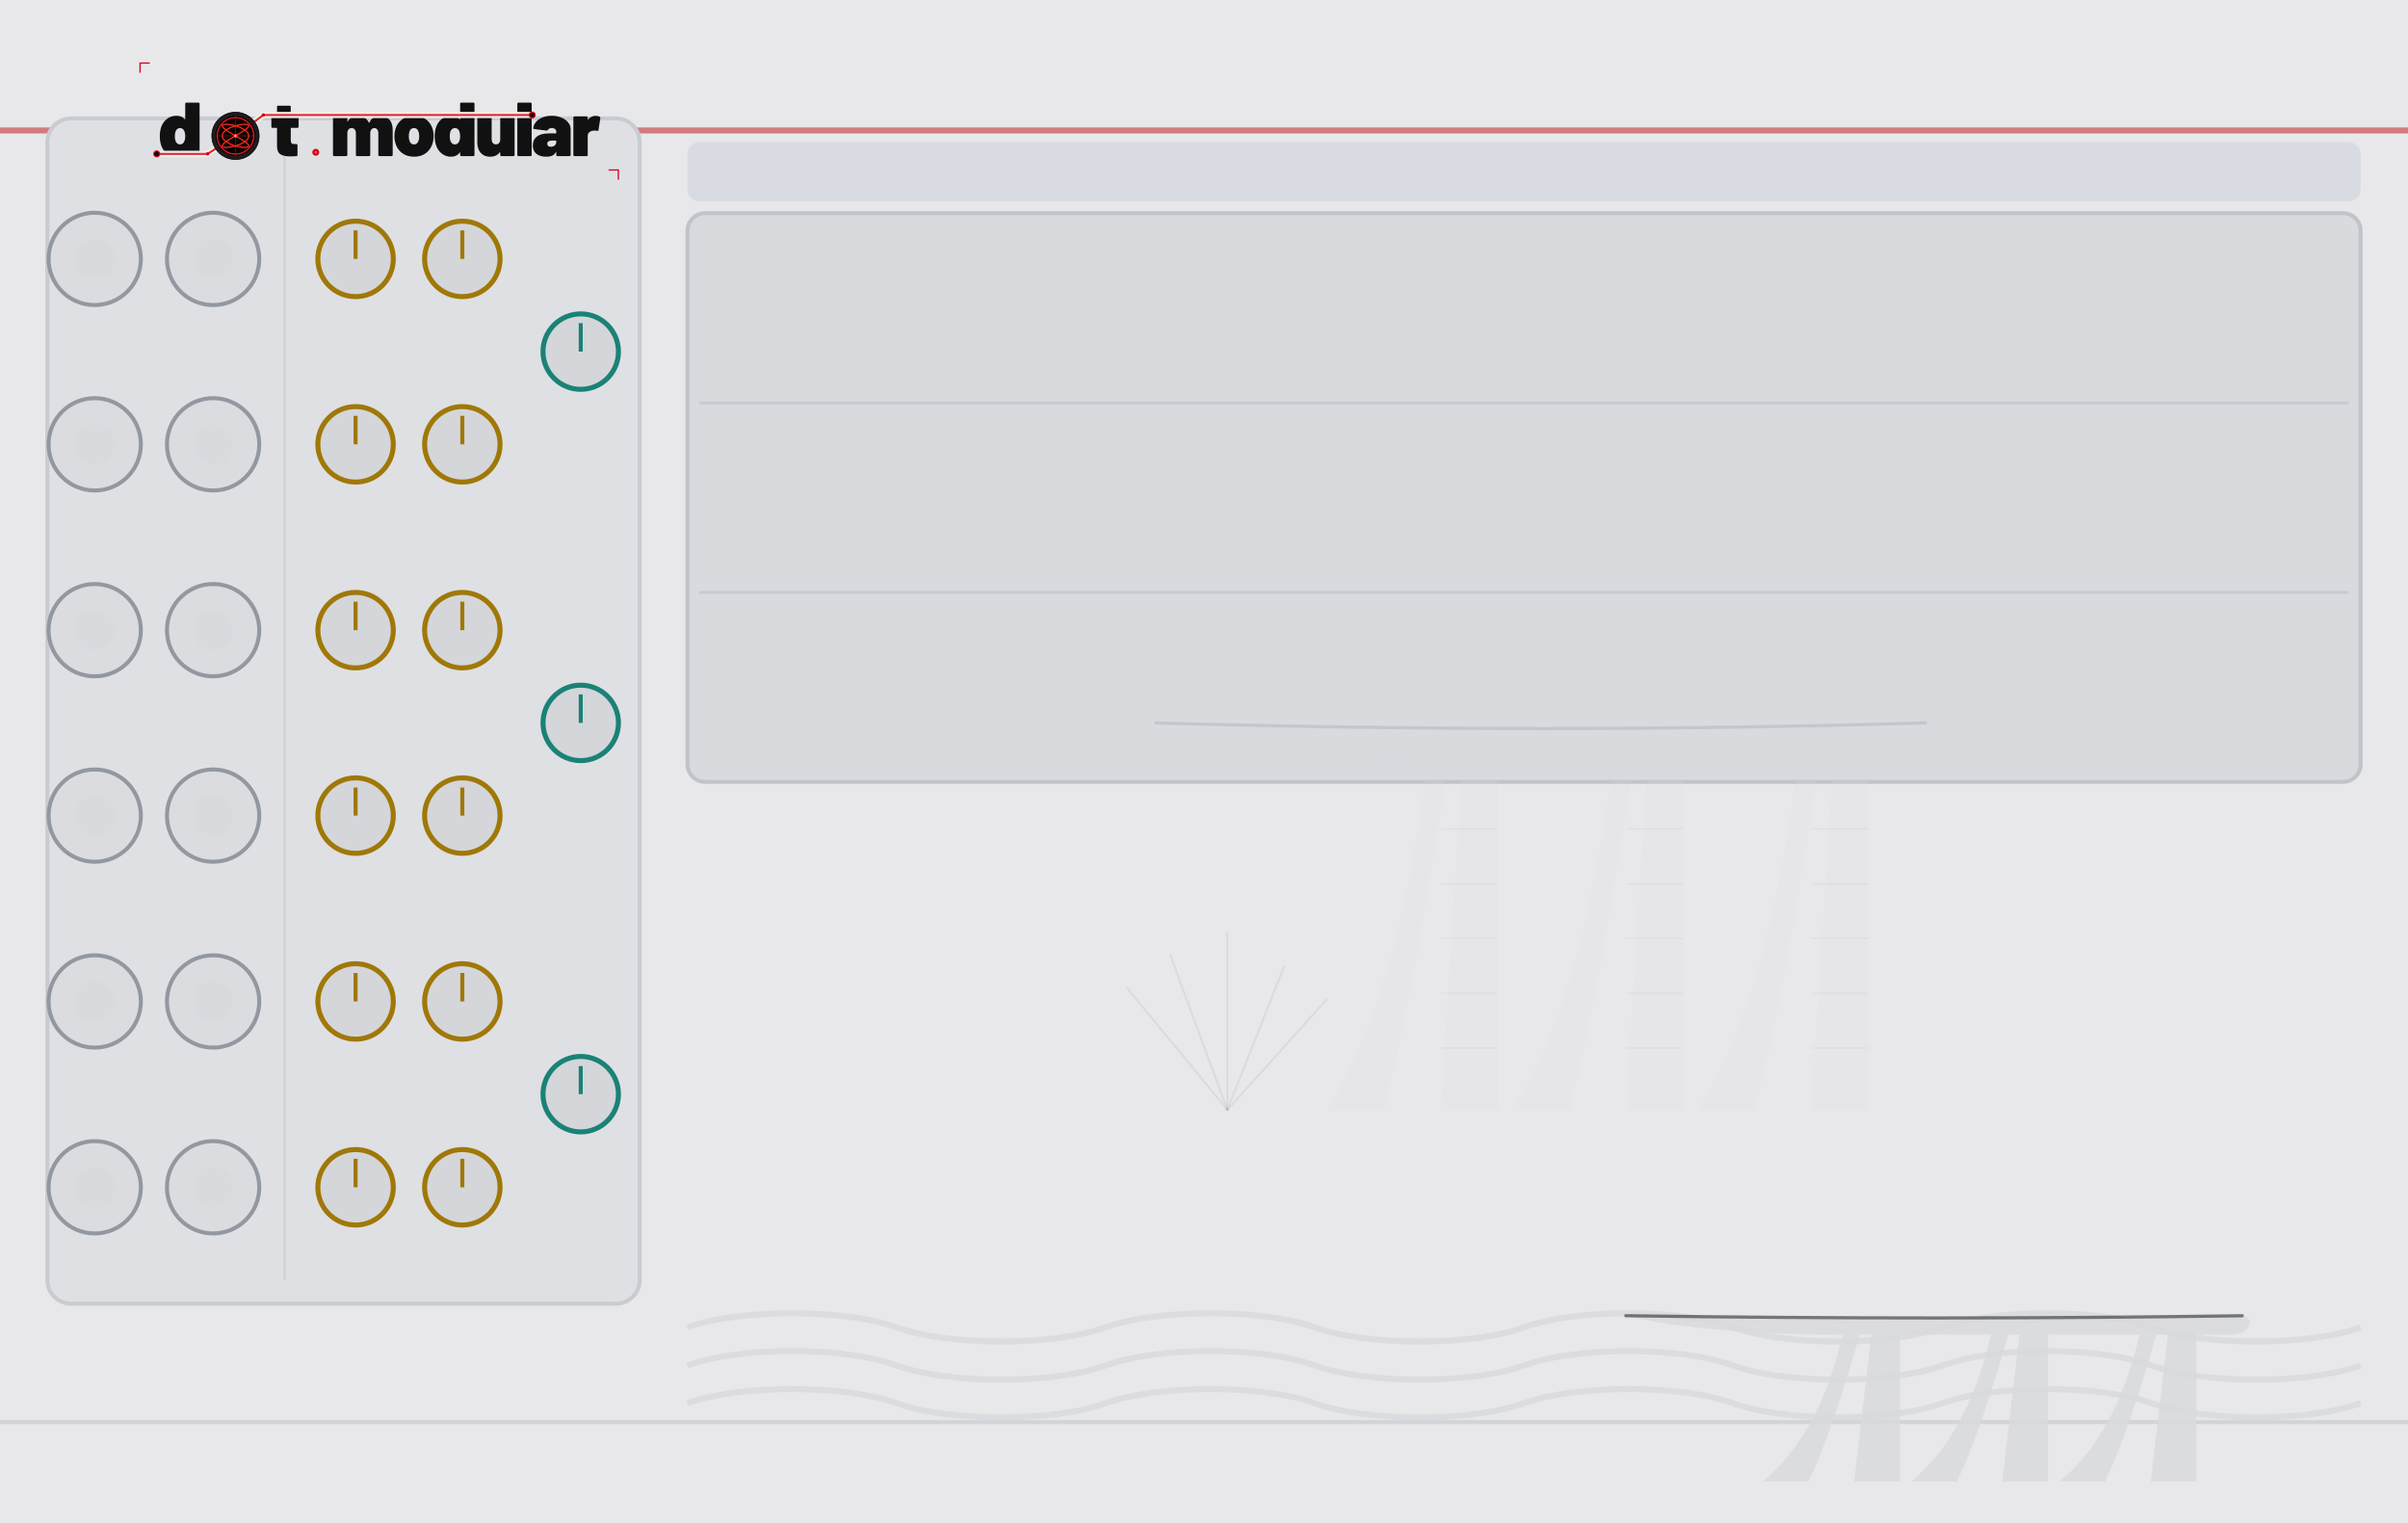
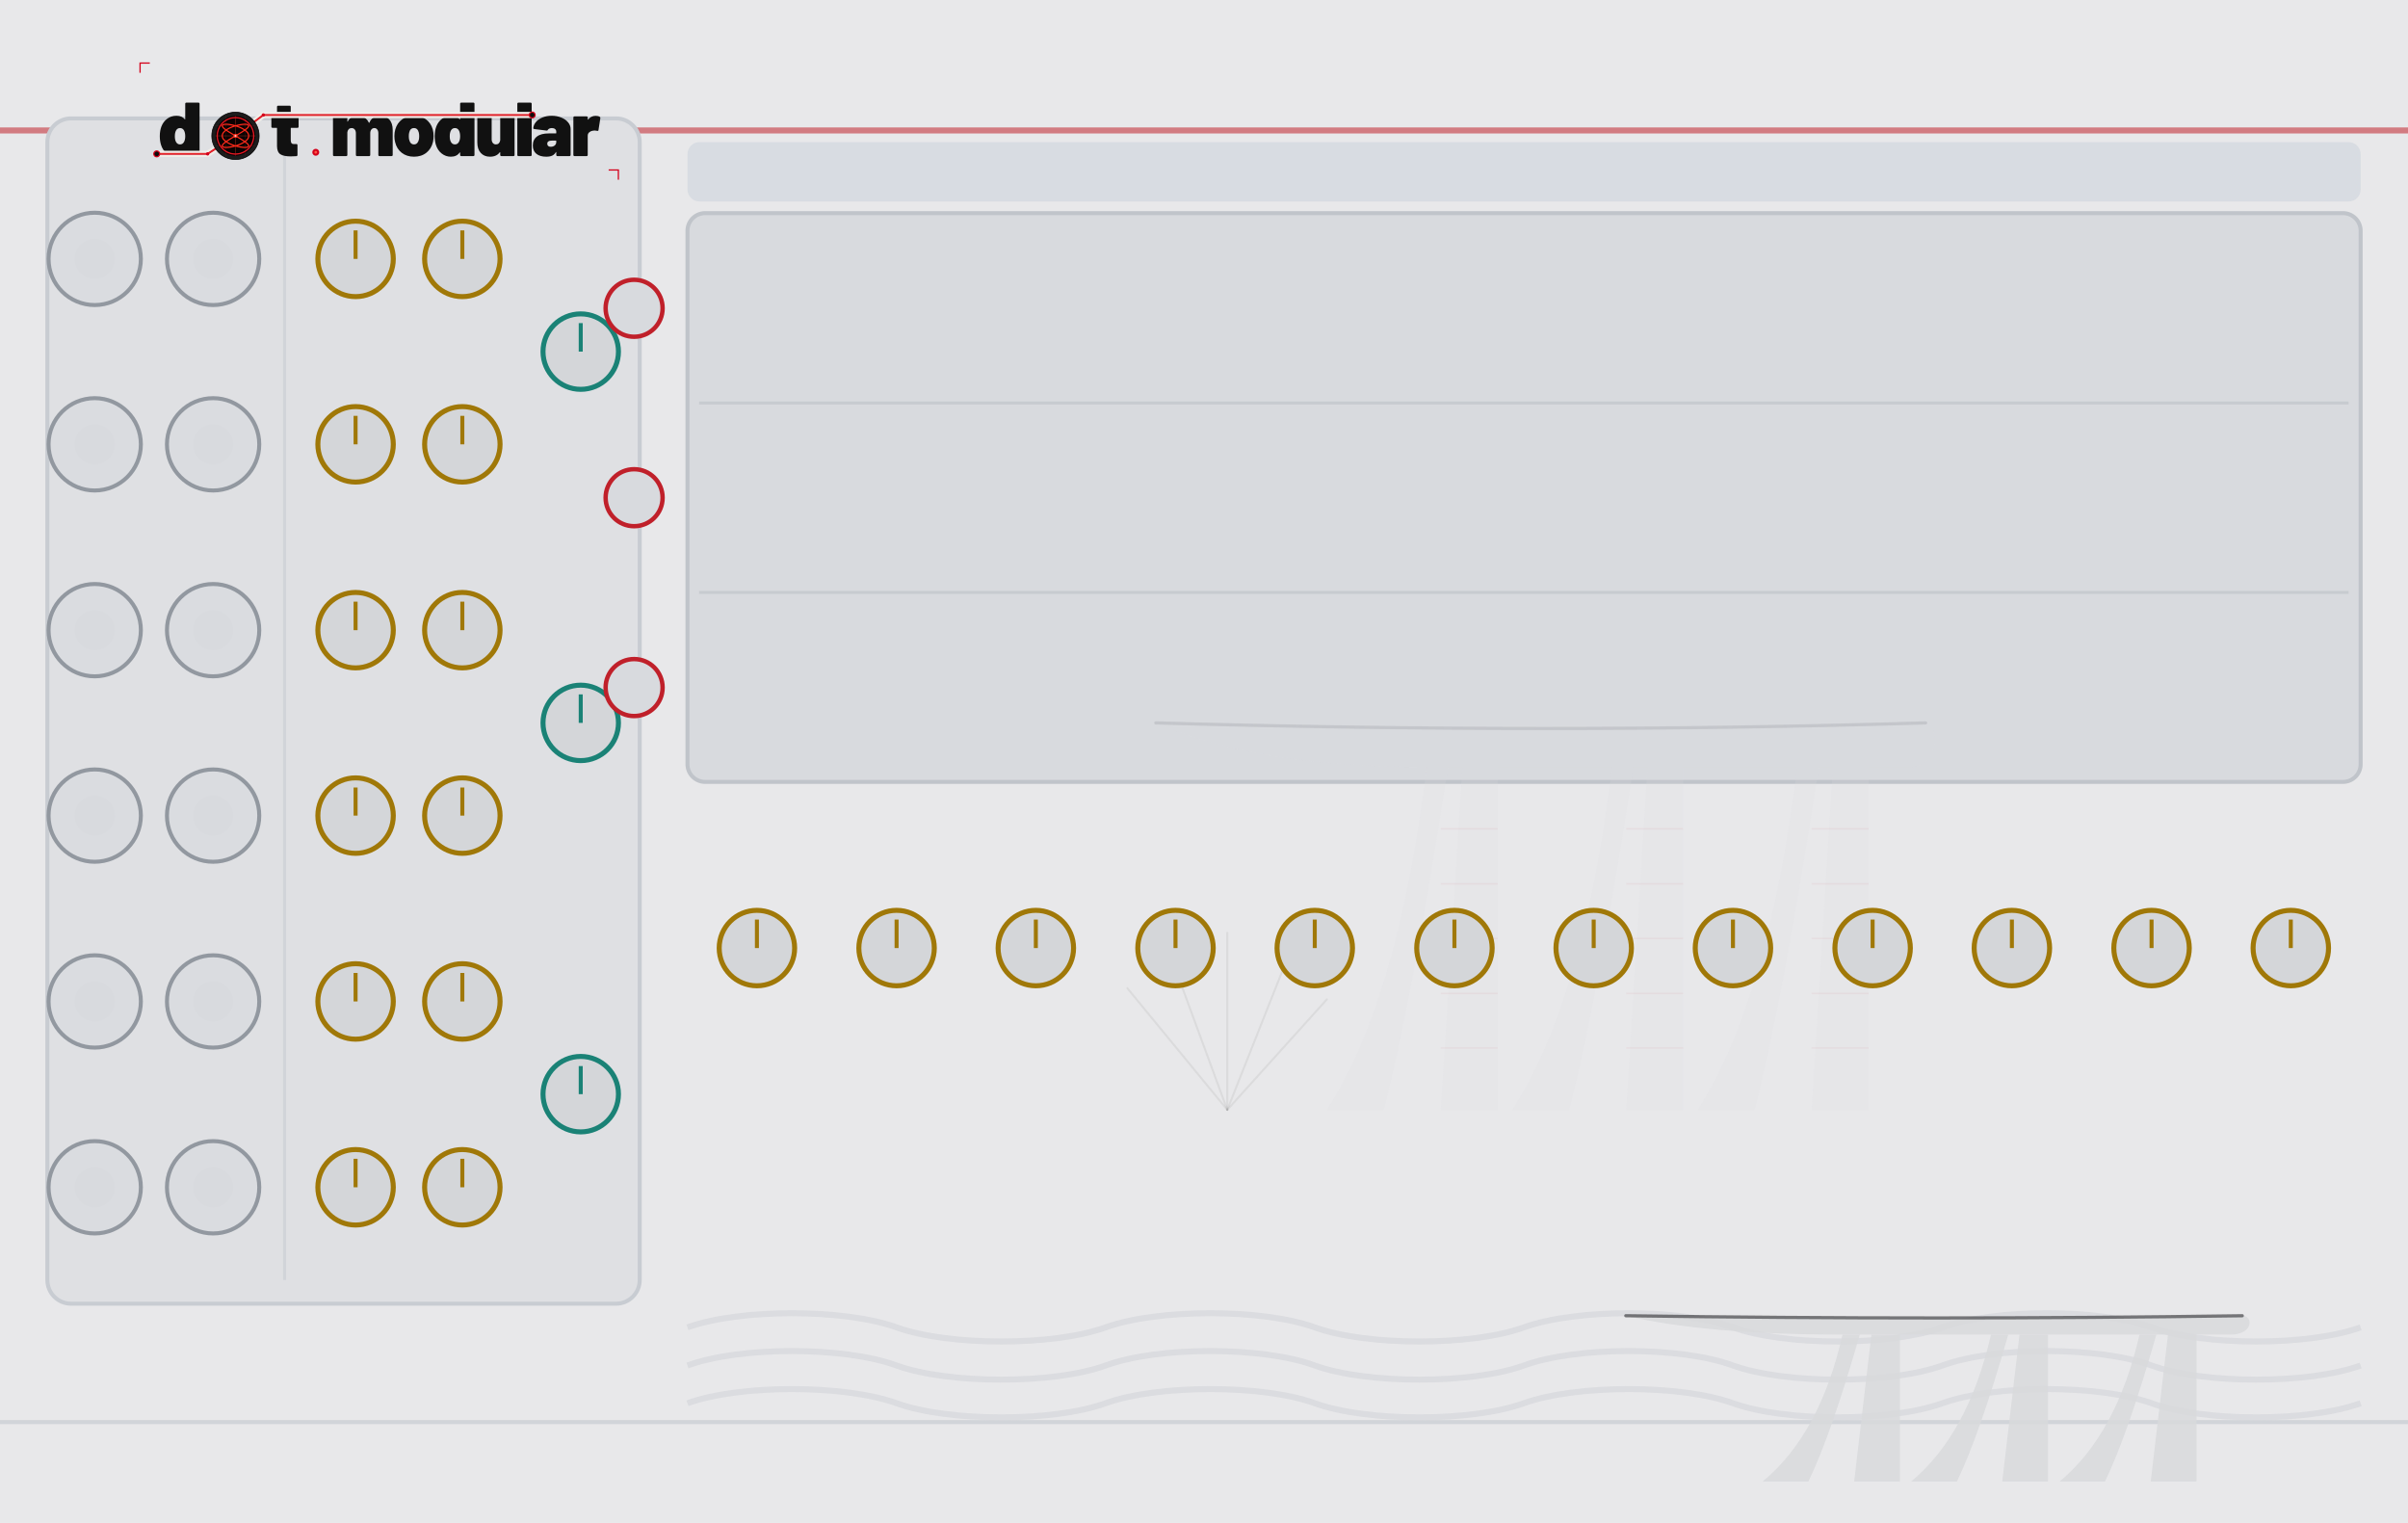
<svg xmlns="http://www.w3.org/2000/svg" width="600.0" height="379.43" viewBox="0 0 600.0 379.43">
  <g>
    <rect width="600.0" height="379.43" fill="#e8e8ea" />
    <line x1="0" y1="32.5" x2="600.0" y2="32.5" stroke="#c0202a" stroke-width="1.5" opacity="0.55" />
    <line x1="0" y1="354.3" x2="600.0" y2="354.3" stroke="#c8ccd2" stroke-width="1" opacity="0.7" />
    <rect x="171.3" y="35.4" width="416.9" height="14.8" rx="3.0" fill="#cdd4dc" opacity="0.6" />
    <rect x="171.3" y="53.1" width="416.9" height="141.7" rx="4.4" fill="#d8dade" stroke="#c0c4ca" stroke-width="1" />
    <path d="M 330.6 276.5 Q 348.4 249.0 355.5 191.1 L 360.8 191.1 Q 351.9 249.0 344.8 276.5 Z" fill="#d8d9dc" fill-opacity="0.16" />
    <path d="M 376.8 276.5 Q 394.6 249.0 401.7 191.1 L 407.0 191.1 Q 398.1 249.0 391.0 276.5 Z" fill="#d8d9dc" fill-opacity="0.16" />
    <path d="M 423.0 276.5 Q 440.7 249.0 447.8 191.1 L 453.2 191.1 Q 444.3 249.0 437.2 276.5 Z" fill="#d8d9dc" fill-opacity="0.16" />
    <polygon points="359.0,276.5 364.4,191.1 373.2,191.1 373.2,276.5" fill="#d8d9dc" fill-opacity="0.16" />
    <polygon points="405.2,276.5 410.5,191.1 419.4,191.1 419.4,276.5" fill="#d8d9dc" fill-opacity="0.16" />
    <polygon points="451.4,276.5 456.7,191.1 465.6,191.1 465.6,276.5" fill="#d8d9dc" fill-opacity="0.16" />
    <line x1="359.0" y1="206.5" x2="373.2" y2="206.5" stroke="#c0202a" stroke-width="0.4" stroke-opacity="0.048" />
    <line x1="359.0" y1="220.2" x2="373.2" y2="220.2" stroke="#c0202a" stroke-width="0.4" stroke-opacity="0.048" />
    <line x1="359.0" y1="233.8" x2="373.2" y2="233.8" stroke="#c0202a" stroke-width="0.4" stroke-opacity="0.048" />
    <line x1="359.0" y1="247.5" x2="373.2" y2="247.5" stroke="#c0202a" stroke-width="0.4" stroke-opacity="0.048" />
    <line x1="359.0" y1="261.1" x2="373.2" y2="261.1" stroke="#c0202a" stroke-width="0.4" stroke-opacity="0.048" />
    <line x1="405.2" y1="206.5" x2="419.4" y2="206.5" stroke="#c0202a" stroke-width="0.4" stroke-opacity="0.048" />
    <line x1="405.2" y1="220.2" x2="419.4" y2="220.2" stroke="#c0202a" stroke-width="0.4" stroke-opacity="0.048" />
    <line x1="405.2" y1="233.8" x2="419.4" y2="233.8" stroke="#c0202a" stroke-width="0.4" stroke-opacity="0.048" />
    <line x1="405.2" y1="247.5" x2="419.4" y2="247.5" stroke="#c0202a" stroke-width="0.4" stroke-opacity="0.048" />
    <line x1="405.2" y1="261.1" x2="419.4" y2="261.1" stroke="#c0202a" stroke-width="0.4" stroke-opacity="0.048" />
    <line x1="451.4" y1="206.5" x2="465.6" y2="206.5" stroke="#c0202a" stroke-width="0.4" stroke-opacity="0.048" />
    <line x1="451.4" y1="220.2" x2="465.6" y2="220.2" stroke="#c0202a" stroke-width="0.4" stroke-opacity="0.048" />
    <line x1="451.4" y1="233.8" x2="465.6" y2="233.8" stroke="#c0202a" stroke-width="0.4" stroke-opacity="0.048" />
    <line x1="451.4" y1="247.5" x2="465.6" y2="247.5" stroke="#c0202a" stroke-width="0.4" stroke-opacity="0.048" />
    <line x1="451.4" y1="261.1" x2="465.6" y2="261.1" stroke="#c0202a" stroke-width="0.4" stroke-opacity="0.048" />
    <path d="M 288.0 180.1 Q 385.7 182.9 479.8 180.1 C 483.3 180.1 483.3 191.1 476.2 191.1 L 355.5 191.1 Q 312.9 191.1 288.0 180.1 Z" fill="#d8d9dc" fill-opacity="0.16" />
    <path d="M 288.0 180.1 Q 385.7 182.9 479.8 180.1" fill="none" stroke="#2a2a2e" stroke-width="0.8" stroke-opacity="0.112" stroke-linecap="round" />
    <line x1="305.8" y1="276.5" x2="280.9" y2="246.2" stroke="#2a2a2e" stroke-width="0.5" stroke-opacity="0.072" stroke-linecap="round" />
    <line x1="305.8" y1="276.5" x2="291.6" y2="237.9" stroke="#2a2a2e" stroke-width="0.5" stroke-opacity="0.072" stroke-linecap="round" />
    <line x1="305.8" y1="276.5" x2="305.8" y2="232.4" stroke="#2a2a2e" stroke-width="0.5" stroke-opacity="0.072" stroke-linecap="round" />
    <line x1="305.8" y1="276.5" x2="320.0" y2="240.7" stroke="#2a2a2e" stroke-width="0.5" stroke-opacity="0.072" stroke-linecap="round" />
    <line x1="305.8" y1="276.5" x2="330.6" y2="249.0" stroke="#2a2a2e" stroke-width="0.5" stroke-opacity="0.072" stroke-linecap="round" />
    <line x1="174.2" y1="100.4" x2="585.2" y2="100.4" stroke="#c0c4ca" stroke-width="0.75" opacity="0.7" />
    <line x1="174.2" y1="147.6" x2="585.2" y2="147.6" stroke="#c0c4ca" stroke-width="0.75" opacity="0.7" />
    <path d="M 171.3 330.7 C 184.3 326.0 210.3 326.0 223.4 330.7 C 236.4 335.4 262.5 335.4 275.5 330.7 C 288.5 326.0 314.6 326.0 327.6 330.7 C 340.6 335.4 366.7 335.4 379.7 330.7 C 392.8 326.0 418.8 326.0 431.8 330.7 C 444.9 335.4 470.9 335.4 484.0 330.7 C 497.0 326.0 523.0 326.0 536.1 330.7 C 549.1 335.4 575.2 335.4 588.2 330.7 " fill="none" stroke="#d2d4d8" stroke-width="1.5" stroke-opacity="0.6" />
    <path d="M 171.3 340.2 C 184.3 335.4 210.3 335.4 223.4 340.2 C 236.4 344.9 262.5 344.9 275.5 340.2 C 288.5 335.4 314.6 335.4 327.6 340.2 C 340.6 344.9 366.7 344.9 379.7 340.2 C 392.8 335.4 418.8 335.4 431.8 340.2 C 444.9 344.9 470.9 344.9 484.0 340.2 C 497.0 335.4 523.0 335.4 536.1 340.2 C 549.1 344.9 575.2 344.9 588.2 340.2 " fill="none" stroke="#d2d4d8" stroke-width="1.5" stroke-opacity="0.6" />
    <path d="M 171.3 349.6 C 184.3 344.9 210.3 344.9 223.4 349.6 C 236.4 354.3 262.5 354.3 275.5 349.6 C 288.5 344.9 314.6 344.9 327.6 349.6 C 340.6 354.3 366.7 354.3 379.7 349.6 C 392.8 344.9 418.8 344.9 431.8 349.6 C 444.9 354.3 470.9 354.3 484.0 349.6 C 497.0 344.9 523.0 344.9 536.1 349.6 C 549.1 354.3 575.2 354.3 588.2 349.6 " fill="none" stroke="#d2d4d8" stroke-width="1.5" stroke-opacity="0.6" />
    <path d="M 439.2 369.1 Q 453.5 357.3 459.1 332.5 L 463.4 332.5 Q 456.3 357.3 450.6 369.1 Z" fill="#d8d9dc" fill-opacity="0.85" />
    <path d="M 476.2 369.1 Q 490.4 357.3 496.1 332.5 L 500.4 332.5 Q 493.3 357.3 487.6 369.1 Z" fill="#d8d9dc" fill-opacity="0.85" />
    <path d="M 513.2 369.1 Q 527.4 357.3 533.1 332.5 L 537.3 332.5 Q 530.2 357.3 524.5 369.1 Z" fill="#d8d9dc" fill-opacity="0.85" />
    <polygon points="462.0,369.1 466.3,332.5 473.4,332.5 473.4,369.1" fill="#d8d9dc" fill-opacity="0.85" />
    <polygon points="498.9,369.1 503.2,332.5 510.3,332.5 510.3,369.1" fill="#d8d9dc" fill-opacity="0.85" />
    <polygon points="535.9,369.1 540.2,332.5 547.3,332.5 547.3,369.1" fill="#d8d9dc" fill-opacity="0.85" />
    <path d="M 405.1 327.8 Q 483.3 328.9 558.7 327.8 C 561.5 327.8 561.5 332.5 555.8 332.5 L 459.1 332.5 Q 425.0 332.5 405.1 327.8 Z" fill="#d8d9dc" fill-opacity="0.85" />
    <path d="M 405.1 327.8 Q 483.3 328.9 558.7 327.8" fill="none" stroke="#2a2a2e" stroke-width="0.8" stroke-opacity="0.595" stroke-linecap="round" />
    <rect x="11.8" y="29.5" width="147.6" height="295.3" rx="5.9" fill="#dfe0e3" stroke="#c8ccd2" stroke-width="1" />
    <line x1="70.9" y1="35.4" x2="70.9" y2="318.9" stroke="#c8ccd2" stroke-width="0.75" opacity="0.6" />
  </g>
  <g>
    <g transform="translate(32.48,13.29) scale(0.17297)">
      <g transform="translate(40.00,148.00) scale(0.11,-0.11)">
        <path d="M370 700H528Q535 700 539.0 696.0Q543 692 543 685V15Q543 8 539.0 4.0Q535 0 528 0H370Q363 0 359.0 4.0Q355 8 355 15V45Q355 48 353.0 49.0Q351 50 349 47Q312 -8 233 -8Q166 -8 112.5 34.5Q59 77 37 150Q22 200 22 262Q22 334 44 390Q68 451 119.0 489.5Q170 528 241 528Q314 528 349 482Q351 480 353.0 480.5Q355 481 355 484V685Q355 692 359.0 696.0Q363 700 370 700ZM355 259Q355 307 339 336Q321 367 287 367Q251 367 234 334Q219 306 219 259Q219 214 234 186Q252 153 287 153Q322 153 340 187Q355 216 355 259Z" fill="#111111" />
      </g>
      <g transform="translate(201.37,148.00) scale(0.11,-0.11)">
        <path d="M358 370H275Q270 370 270 365V208Q270 158 306 158H343Q350 158 354.0 154.0Q358 150 358 143V15Q358 1 343 -1Q304 -4 268 -4Q177 -4 134.0 24.0Q91 52 90 130V365Q90 370 85 370H31Q24 370 20.0 374.0Q16 378 16 385V505Q16 512 20.0 516.0Q24 520 31 520H85Q90 520 90 525V645Q90 652 94.0 656.0Q98 660 105 660H255Q262 660 266.0 656.0Q270 652 270 645V525Q270 520 275 520H358Q365 520 369.0 516.0Q373 512 373 505V385Q373 378 369.0 374.0Q365 370 358 370Z" fill="#111111" />
      </g>
      <g transform="translate(288.27,148.00) scale(0.11,-0.11)">
        <path d="M815 341V15Q815 8 811.0 4.0Q807 0 800 0H642Q635 0 631.0 4.0Q627 8 627 15V300Q627 330 612.5 348.5Q598 367 575 367Q551 367 536.0 348.5Q521 330 521 300V15Q521 8 517.0 4.0Q513 0 506 0H348Q341 0 337.0 4.0Q333 8 333 15V300Q333 330 317.5 348.5Q302 367 277 367Q255 367 240.5 353.5Q226 340 222 317Q221 315 221 311V15Q221 8 217.0 4.0Q213 0 206 0H48Q41 0 37.0 4.0Q33 8 33 15V505Q33 512 37.0 516.0Q41 520 48 520H206Q213 520 217.0 516.0Q221 512 221 505V455Q221 451 223.0 451.0Q225 451 227 454Q265 528 355 528Q406 528 444.5 504.5Q483 481 503 437Q506 432 509 438Q529 483 564.5 505.5Q600 528 648 528Q727 528 771.0 479.0Q815 430 815 341Z" fill="#111111" />
      </g>
      <g transform="translate(377.92,148.00) scale(0.11,-0.11)">
        <path d="M32 181Q22 217 22 261Q22 310 34 350Q58 433 122.5 480.5Q187 528 280 528Q373 528 436.5 480.5Q500 433 524 352Q536 310 536 263Q536 225 528 187Q507 97 441.5 44.5Q376 -8 279 -8Q184 -8 118.5 43.0Q53 94 32 181ZM343 217Q347 236 347 262Q347 285 342 308Q327 367 279 367Q229 367 216 308Q211 291 211 262Q211 236 215 217Q230 153 279 153Q305 153 321.0 170.5Q337 188 343 217Z" fill="#111111" />
      </g>
      <g transform="translate(436.00,148.00) scale(0.11,-0.11)">
        <path d="M370 700H528Q535 700 539.0 696.0Q543 692 543 685V15Q543 8 539.0 4.0Q535 0 528 0H370Q363 0 359.0 4.0Q355 8 355 15V45Q355 48 353.0 49.0Q351 50 349 47Q312 -8 233 -8Q166 -8 112.5 34.5Q59 77 37 150Q22 200 22 262Q22 334 44 390Q68 451 119.0 489.5Q170 528 241 528Q314 528 349 482Q351 480 353.0 480.5Q355 481 355 484V685Q355 692 359.0 696.0Q363 700 370 700ZM355 259Q355 307 339 336Q321 367 287 367Q251 367 234 334Q219 306 219 259Q219 214 234 186Q252 153 287 153Q322 153 340 187Q355 216 355 259Z" fill="#111111" />
      </g>
      <g transform="translate(496.39,148.00) scale(0.11,-0.11)">
        <path d="M346 520H504Q511 520 515.0 516.0Q519 512 519 505V15Q519 8 515.0 4.0Q511 0 504 0H346Q339 0 335.0 4.0Q331 8 331 15V48Q331 51 329.0 52.0Q327 53 325 50Q284 -8 197 -8Q121 -8 76.0 41.5Q31 91 31 179V505Q31 512 35.0 516.0Q39 520 46 520H204Q211 520 215.0 516.0Q219 512 219 505V220Q219 190 234.5 171.5Q250 153 275 153Q297 153 311.5 166.5Q326 180 330 203Q331 205 331 209V505Q331 512 335.0 516.0Q339 520 346 520Z" fill="#111111" />
      </g>
      <g transform="translate(553.81,148.00) scale(0.11,-0.11)">
        <path d="M33 15V685Q33 692 37.0 696.0Q41 700 48 700H206Q213 700 217.0 696.0Q221 692 221 685V15Q221 8 217.0 4.0Q213 0 206 0H48Q41 0 37.0 4.0Q33 8 33 15Z" fill="#111111" />
      </g>
      <g transform="translate(578.45,148.00) scale(0.11,-0.11)">
        <path d="M507 355V15Q507 8 503.0 4.0Q499 0 492 0H334Q327 0 323.0 4.0Q319 8 319 15V50Q319 54 317.5 54.5Q316 55 314 52Q297 21 267.0 6.5Q237 -8 188 -8Q106 -8 59.0 29.5Q12 67 12 139Q12 215 65.5 256.0Q119 297 221 297H314Q319 297 319 302V320Q319 341 303.5 354.0Q288 367 262 367Q244 367 230.0 361.0Q216 355 210 345Q206 338 202.5 335.5Q199 333 193 334L32 354Q18 356 18 366Q22 411 54.0 448.0Q86 485 139.5 506.5Q193 528 259 528Q327 528 384.0 505.0Q441 482 474.0 442.0Q507 402 507 355ZM319 185V198Q319 203 314 203H264Q201 203 201 162Q201 144 212.5 133.0Q224 122 246 122Q278 122 298.5 139.0Q319 156 319 185Z" fill="#111111" />
      </g>
      <g transform="translate(634.55,148.00) scale(0.11,-0.11)">
        <path d="M379 514Q388 509 386 495L362 341Q361 333 356.5 331.0Q352 329 344 331Q326 335 312 335Q297 335 284 332Q258 327 239.5 310.5Q221 294 221 266V15Q221 8 217.0 4.0Q213 0 206 0H48Q41 0 37.0 4.0Q33 8 33 15V505Q33 512 37.0 516.0Q41 520 48 520H206Q213 520 217.0 516.0Q221 512 221 505V481Q221 478 223.0 477.0Q225 476 226 478Q264 527 325 527Q359 527 379 514Z" fill="#111111" />
      </g>
      <path d="M 38.0,144.8 L 111.3,144.8 L 151.4,118.8 L 191.6,88.8 L 578.9,88.8" fill="none" stroke="#f0ede8" stroke-width="9.0" stroke-linecap="round" stroke-linejoin="round" />
      <path d="M 38.0,144.8 L 111.3,144.8 L 151.4,118.8 L 191.6,88.8 L 578.9,88.8" fill="none" stroke="#d4001a" stroke-width="2.60" stroke-linecap="round" stroke-linejoin="round" />
      <path d="M 38.0,144.8 L 111.3,144.8 L 151.4,118.8 L 191.6,88.8 L 578.9,88.8" fill="none" stroke="#ff5533" stroke-width="0.88" stroke-linecap="round" stroke-linejoin="round" opacity="0.7" />
      <circle cx="38.0" cy="144.8" r="4.2" fill="#0d0d0d" stroke="#d4001a" stroke-width="1.76" />
      <circle cx="578.9" cy="88.8" r="4.2" fill="#0d0d0d" stroke="#d4001a" stroke-width="1.76" />
      <circle cx="111.3" cy="144.8" r="2.4" fill="#d4001a" />
      <circle cx="191.6" cy="88.8" r="2.4" fill="#d4001a" />
      <g transform="translate(151.430,118.850)">
        <circle r="34.100" fill="#1c1c1c" stroke="#000000" stroke-width="1.023" />
        <circle r="28.644" fill="#0a0202" />
        <g stroke="#a83020" stroke-width="0.682" opacity="0.9">
          <line x1="-28.644" y1="0" x2="28.644" y2="0" />
          <line x1="0" y1="-28.644" x2="0" y2="28.644" />
        </g>
        <g stroke="#7a2018" stroke-width="0.443" opacity="0.6">
          <line x1="-28.644" y1="-14.322" x2="28.644" y2="-14.322" />
          <line x1="-14.322" y1="-28.644" x2="-14.322" y2="28.644" />
          <line x1="-28.644" y1="14.322" x2="28.644" y2="14.322" />
          <line x1="14.322" y1="-28.644" x2="14.322" y2="28.644" />
        </g>
        <path d="M 19.10,0.00 L 19.01,1.05 L 18.76,2.09 L 18.34,3.13 L 17.76,4.16 L 17.01,5.16 L 16.12,6.15 L 15.09,7.11 L 13.92,8.05 L 12.63,8.95 L 11.22,9.82 L 9.72,10.65 L 8.13,11.44 L 6.47,12.18 L 4.75,12.87 L 2.99,13.52 L 1.20,14.11 L -0.60,14.64 L -2.39,15.12 L -4.17,15.54 L -5.90,15.89 L -7.58,16.18 L -9.20,16.41 L -10.73,16.58 L -12.17,16.68 L -13.50,16.71 L -14.71,16.68 L -15.79,16.58 L -16.73,16.41 L -17.53,16.18 L -18.16,15.89 L -18.64,15.54 L -18.95,15.12 L -19.09,14.64 L -19.06,14.11 L -18.86,13.52 L -18.50,12.87 L -17.97,12.18 L -17.28,11.44 L -16.44,10.65 L -15.45,9.82 L -14.32,8.95 L -13.07,8.05 L -11.70,7.11 L -10.23,6.15 L -8.67,5.16 L -7.03,4.16 L -5.33,3.13 L -3.58,2.09 L -1.80,1.05 L -0.00,0.00 L 1.80,-1.05 L 3.58,-2.09 L 5.33,-3.13 L 7.03,-4.16 L 8.67,-5.16 L 10.23,-6.15 L 11.70,-7.11 L 13.07,-8.05 L 14.32,-8.95 L 15.45,-9.82 L 16.44,-10.65 L 17.28,-11.44 L 17.97,-12.18 L 18.50,-12.87 L 18.86,-13.52 L 19.06,-14.11 L 19.09,-14.64 L 18.95,-15.12 L 18.64,-15.54 L 18.16,-15.89 L 17.53,-16.18 L 16.73,-16.41 L 15.79,-16.58 L 14.71,-16.68 L 13.50,-16.71 L 12.17,-16.68 L 10.73,-16.58 L 9.20,-16.41 L 7.58,-16.18 L 5.90,-15.89 L 4.17,-15.54 L 2.39,-15.12 L 0.60,-14.64 L -1.20,-14.11 L -2.99,-13.52 L -4.75,-12.87 L -6.47,-12.18 L -8.13,-11.44 L -9.72,-10.65 L -11.22,-9.82 L -12.63,-8.95 L -13.92,-8.05 L -15.09,-7.11 L -16.12,-6.15 L -17.01,-5.16 L -17.76,-4.16 L -18.34,-3.13 L -18.76,-2.09 L -19.01,-1.05 L -19.10,-0.00 L -19.01,1.05 L -18.76,2.09 L -18.34,3.13 L -17.76,4.16 L -17.01,5.16 L -16.12,6.15 L -15.09,7.11 L -13.92,8.05 L -12.63,8.95 L -11.22,9.82 L -9.72,10.65 L -8.13,11.44 L -6.47,12.18 L -4.75,12.87 L -2.99,13.52 L -1.20,14.11 L 0.60,14.64 L 2.39,15.12 L 4.17,15.54 L 5.90,15.89 L 7.58,16.18 L 9.20,16.41 L 10.73,16.58 L 12.17,16.68 L 13.50,16.71 L 14.71,16.68 L 15.79,16.58 L 16.73,16.41 L 17.53,16.18 L 18.16,15.89 L 18.64,15.54 L 18.95,15.12 L 19.09,14.64 L 19.06,14.11 L 18.86,13.52 L 18.50,12.87 L 17.97,12.18 L 17.28,11.44 L 16.44,10.65 L 15.45,9.82 L 14.32,8.95 L 13.07,8.05 L 11.70,7.11 L 10.23,6.15 L 8.67,5.16 L 7.03,4.16 L 5.33,3.13 L 3.58,2.09 L 1.80,1.05 L 0.00,0.00 L -1.80,-1.05 L -3.58,-2.09 L -5.33,-3.13 L -7.03,-4.16 L -8.67,-5.16 L -10.23,-6.15 L -11.70,-7.11 L -13.07,-8.05 L -14.32,-8.95 L -15.45,-9.82 L -16.44,-10.65 L -17.28,-11.44 L -17.97,-12.18 L -18.50,-12.87 L -18.86,-13.52 L -19.06,-14.11 L -19.09,-14.64 L -18.95,-15.12 L -18.64,-15.54 L -18.16,-15.89 L -17.53,-16.18 L -16.73,-16.41 L -15.79,-16.58 L -14.71,-16.68 L -13.50,-16.71 L -12.17,-16.68 L -10.73,-16.58 L -9.20,-16.41 L -7.58,-16.18 L -5.90,-15.89 L -4.17,-15.54 L -2.39,-15.12 L -0.60,-14.64 L 1.20,-14.11 L 2.99,-13.52 L 4.75,-12.87 L 6.47,-12.18 L 8.13,-11.44 L 9.72,-10.65 L 11.22,-9.82 L 12.63,-8.95 L 13.92,-8.05 L 15.09,-7.11 L 16.12,-6.15 L 17.01,-5.16 L 17.76,-4.16 L 18.34,-3.13 L 18.76,-2.09 L 19.01,-1.05 L 19.10,-0.00 Z" fill="none" stroke="#ff2a1a" stroke-width="1.705" stroke-linejoin="round" />
        <circle r="26.257" fill="none" stroke="#d4001a" stroke-width="1.876" />
        <circle r="26.257" fill="none" stroke="#ff5533" stroke-width="0.614" opacity="0.7" />
        <circle r="2.899" fill="#ff3322" />
        <circle r="1.364" fill="#ffccbb" />
      </g>
      <circle cx="267.1" cy="142.5" r="5.0" fill="#d4001a" />
      <circle cx="267.1" cy="142.5" r="2.0" fill="#ff5544" />
      <polyline points="14,28 14,14 28,14" fill="none" stroke="#d4001a" stroke-width="1.8" />
      <polyline points="703,182 703,168 689,168" fill="none" stroke="#d4001a" stroke-width="1.8" />
    </g>
  </g>
  <g>
    <circle cx="23.6" cy="64.5" r="11.5" fill="#dadce0" stroke="#9298a0" stroke-width="1" />
    <circle cx="23.6" cy="64.5" r="5.0" fill="#d8dade" />
    <circle cx="53.1" cy="64.5" r="11.5" fill="#dadce0" stroke="#9298a0" stroke-width="1" />
    <circle cx="53.1" cy="64.5" r="5.0" fill="#d8dade" />
    <circle cx="88.6" cy="64.5" r="9.4" fill="#d4d6d9" stroke="#a07808" stroke-width="1.25" />
    <line x1="88.6" y1="64.5" x2="88.6" y2="57.4" stroke="#a07808" stroke-width="1" />
    <circle cx="115.2" cy="64.5" r="9.4" fill="#d4d6d9" stroke="#a07808" stroke-width="1.25" />
    <line x1="115.2" y1="64.5" x2="115.2" y2="57.4" stroke="#a07808" stroke-width="1" />
    <circle cx="23.6" cy="110.7" r="11.5" fill="#dadce0" stroke="#9298a0" stroke-width="1" />
    <circle cx="23.6" cy="110.7" r="5.0" fill="#d8dade" />
    <circle cx="53.1" cy="110.7" r="11.5" fill="#dadce0" stroke="#9298a0" stroke-width="1" />
    <circle cx="53.1" cy="110.7" r="5.0" fill="#d8dade" />
    <circle cx="88.6" cy="110.7" r="9.4" fill="#d4d6d9" stroke="#a07808" stroke-width="1.25" />
    <line x1="88.6" y1="110.7" x2="88.6" y2="103.6" stroke="#a07808" stroke-width="1" />
    <circle cx="115.2" cy="110.7" r="9.4" fill="#d4d6d9" stroke="#a07808" stroke-width="1.25" />
    <line x1="115.2" y1="110.7" x2="115.2" y2="103.6" stroke="#a07808" stroke-width="1" />
    <circle cx="23.6" cy="157.0" r="11.5" fill="#dadce0" stroke="#9298a0" stroke-width="1" />
    <circle cx="23.6" cy="157.0" r="5.0" fill="#d8dade" />
    <circle cx="53.1" cy="157.0" r="11.5" fill="#dadce0" stroke="#9298a0" stroke-width="1" />
    <circle cx="53.1" cy="157.0" r="5.0" fill="#d8dade" />
    <circle cx="88.6" cy="157.0" r="9.4" fill="#d4d6d9" stroke="#a07808" stroke-width="1.25" />
    <line x1="88.6" y1="157.0" x2="88.6" y2="149.9" stroke="#a07808" stroke-width="1" />
    <circle cx="115.2" cy="157.0" r="9.4" fill="#d4d6d9" stroke="#a07808" stroke-width="1.25" />
    <line x1="115.2" y1="157.0" x2="115.2" y2="149.9" stroke="#a07808" stroke-width="1" />
    <circle cx="23.6" cy="203.2" r="11.5" fill="#dadce0" stroke="#9298a0" stroke-width="1" />
    <circle cx="23.6" cy="203.2" r="5.0" fill="#d8dade" />
    <circle cx="53.1" cy="203.2" r="11.5" fill="#dadce0" stroke="#9298a0" stroke-width="1" />
    <circle cx="53.1" cy="203.2" r="5.0" fill="#d8dade" />
    <circle cx="88.6" cy="203.2" r="9.4" fill="#d4d6d9" stroke="#a07808" stroke-width="1.25" />
    <line x1="88.6" y1="203.2" x2="88.6" y2="196.2" stroke="#a07808" stroke-width="1" />
    <circle cx="115.2" cy="203.2" r="9.4" fill="#d4d6d9" stroke="#a07808" stroke-width="1.25" />
    <line x1="115.2" y1="203.2" x2="115.2" y2="196.2" stroke="#a07808" stroke-width="1" />
    <circle cx="23.6" cy="249.5" r="11.5" fill="#dadce0" stroke="#9298a0" stroke-width="1" />
    <circle cx="23.6" cy="249.5" r="5.0" fill="#d8dade" />
    <circle cx="53.1" cy="249.5" r="11.5" fill="#dadce0" stroke="#9298a0" stroke-width="1" />
    <circle cx="53.1" cy="249.5" r="5.0" fill="#d8dade" />
    <circle cx="88.6" cy="249.5" r="9.4" fill="#d4d6d9" stroke="#a07808" stroke-width="1.25" />
    <line x1="88.6" y1="249.5" x2="88.6" y2="242.4" stroke="#a07808" stroke-width="1" />
    <circle cx="115.2" cy="249.5" r="9.4" fill="#d4d6d9" stroke="#a07808" stroke-width="1.25" />
    <line x1="115.2" y1="249.5" x2="115.2" y2="242.4" stroke="#a07808" stroke-width="1" />
    <circle cx="23.6" cy="295.8" r="11.5" fill="#dadce0" stroke="#9298a0" stroke-width="1" />
    <circle cx="23.6" cy="295.8" r="5.0" fill="#d8dade" />
    <circle cx="53.1" cy="295.8" r="11.5" fill="#dadce0" stroke="#9298a0" stroke-width="1" />
    <circle cx="53.1" cy="295.8" r="5.0" fill="#d8dade" />
    <circle cx="88.6" cy="295.8" r="9.4" fill="#d4d6d9" stroke="#a07808" stroke-width="1.25" />
    <line x1="88.6" y1="295.8" x2="88.6" y2="288.7" stroke="#a07808" stroke-width="1" />
    <circle cx="115.2" cy="295.8" r="9.4" fill="#d4d6d9" stroke="#a07808" stroke-width="1.25" />
    <line x1="115.2" y1="295.8" x2="115.2" y2="288.7" stroke="#a07808" stroke-width="1" />
    <circle cx="144.7" cy="87.6" r="9.4" fill="#d4d6d9" stroke="#1a8276" stroke-width="1.25" />
    <line x1="144.7" y1="87.6" x2="144.7" y2="80.5" stroke="#1a8276" stroke-width="1" />
    <circle cx="144.7" cy="180.1" r="9.4" fill="#d4d6d9" stroke="#1a8276" stroke-width="1.25" />
    <line x1="144.7" y1="180.1" x2="144.7" y2="173.0" stroke="#1a8276" stroke-width="1" />
    <circle cx="144.7" cy="272.6" r="9.4" fill="#d4d6d9" stroke="#1a8276" stroke-width="1.25" />
    <line x1="144.7" y1="272.6" x2="144.7" y2="265.6" stroke="#1a8276" stroke-width="1" />
+     <circle cx="158.0" cy="76.8" r="7.1" fill="#d8dade" stroke="#c0202a" stroke-width="1.1" />
+     <circle cx="158.0" cy="124.0" r="7.1" fill="#d8dade" stroke="#c0202a" stroke-width="1.1" />
+     <circle cx="158.0" cy="171.3" r="7.1" fill="#d8dade" stroke="#c0202a" stroke-width="1.1" />
+     <circle cx="188.6" cy="236.2" r="9.4" fill="#d4d6d9" stroke="#a07808" stroke-width="1.25" />
+     <line x1="188.6" y1="236.2" x2="188.6" y2="229.1" stroke="#a07808" stroke-width="1" />
+     <circle cx="223.4" cy="236.2" r="9.4" fill="#d4d6d9" stroke="#a07808" stroke-width="1.25" />
+     <line x1="223.4" y1="236.2" x2="223.4" y2="229.1" stroke="#a07808" stroke-width="1" />
+     <circle cx="258.1" cy="236.2" r="9.4" fill="#d4d6d9" stroke="#a07808" stroke-width="1.25" />
+     <line x1="258.1" y1="236.2" x2="258.1" y2="229.1" stroke="#a07808" stroke-width="1" />
+     <circle cx="292.9" cy="236.2" r="9.4" fill="#d4d6d9" stroke="#a07808" stroke-width="1.25" />
+     <line x1="292.9" y1="236.2" x2="292.9" y2="229.1" stroke="#a07808" stroke-width="1" />
+     <circle cx="327.6" cy="236.2" r="9.4" fill="#d4d6d9" stroke="#a07808" stroke-width="1.25" />
+     <line x1="327.6" y1="236.2" x2="327.6" y2="229.1" stroke="#a07808" stroke-width="1" />
+     <circle cx="362.4" cy="236.2" r="9.4" fill="#d4d6d9" stroke="#a07808" stroke-width="1.25" />
+     <line x1="362.4" y1="236.2" x2="362.4" y2="229.1" stroke="#a07808" stroke-width="1" />
+     <circle cx="397.1" cy="236.2" r="9.4" fill="#d4d6d9" stroke="#a07808" stroke-width="1.25" />
+     <line x1="397.1" y1="236.2" x2="397.1" y2="229.1" stroke="#a07808" stroke-width="1" />
+     <circle cx="431.8" cy="236.2" r="9.4" fill="#d4d6d9" stroke="#a07808" stroke-width="1.25" />
+     <line x1="431.8" y1="236.2" x2="431.8" y2="229.1" stroke="#a07808" stroke-width="1" />
+     <circle cx="466.6" cy="236.2" r="9.4" fill="#d4d6d9" stroke="#a07808" stroke-width="1.25" />
+     <line x1="466.6" y1="236.2" x2="466.6" y2="229.1" stroke="#a07808" stroke-width="1" />
+     <circle cx="501.3" cy="236.2" r="9.4" fill="#d4d6d9" stroke="#a07808" stroke-width="1.25" />
+     <line x1="501.3" y1="236.2" x2="501.3" y2="229.1" stroke="#a07808" stroke-width="1" />
+     <circle cx="536.1" cy="236.2" r="9.4" fill="#d4d6d9" stroke="#a07808" stroke-width="1.25" />
+     <line x1="536.1" y1="236.2" x2="536.1" y2="229.1" stroke="#a07808" stroke-width="1" />
+     <circle cx="570.8" cy="236.2" r="9.4" fill="#d4d6d9" stroke="#a07808" stroke-width="1.25" />
+     <line x1="570.8" y1="236.2" x2="570.8" y2="229.1" stroke="#a07808" stroke-width="1" />
  </g>
  <g>
    <circle id="input_0" cx="23.62" cy="64.47" r="0.5" fill="none" stroke="none" />
    <circle id="input_1" cx="53.15" cy="64.47" r="0.5" fill="none" stroke="none" />
    <circle id="param_3" cx="88.58" cy="64.47" r="0.5" fill="none" stroke="none" />
    <circle id="param_4" cx="115.16" cy="64.47" r="0.5" fill="none" stroke="none" />
    <circle id="input_2" cx="23.62" cy="110.73" r="0.5" fill="none" stroke="none" />
    <circle id="input_3" cx="53.15" cy="110.73" r="0.5" fill="none" stroke="none" />
    <circle id="param_5" cx="88.58" cy="110.73" r="0.5" fill="none" stroke="none" />
    <circle id="param_6" cx="115.16" cy="110.73" r="0.5" fill="none" stroke="none" />
    <circle id="input_4" cx="23.62" cy="156.99" r="0.5" fill="none" stroke="none" />
    <circle id="input_5" cx="53.15" cy="156.99" r="0.5" fill="none" stroke="none" />
    <circle id="param_7" cx="88.58" cy="156.99" r="0.5" fill="none" stroke="none" />
    <circle id="param_8" cx="115.16" cy="156.99" r="0.5" fill="none" stroke="none" />
    <circle id="input_6" cx="23.62" cy="203.25" r="0.5" fill="none" stroke="none" />
    <circle id="input_7" cx="53.15" cy="203.25" r="0.5" fill="none" stroke="none" />
    <circle id="param_9" cx="88.58" cy="203.25" r="0.5" fill="none" stroke="none" />
    <circle id="param_10" cx="115.16" cy="203.25" r="0.5" fill="none" stroke="none" />
    <circle id="input_8" cx="23.62" cy="249.51" r="0.5" fill="none" stroke="none" />
    <circle id="input_9" cx="53.15" cy="249.51" r="0.5" fill="none" stroke="none" />
    <circle id="param_11" cx="88.58" cy="249.51" r="0.5" fill="none" stroke="none" />
    <circle id="param_12" cx="115.16" cy="249.51" r="0.5" fill="none" stroke="none" />
    <circle id="input_10" cx="23.62" cy="295.77" r="0.5" fill="none" stroke="none" />
    <circle id="input_11" cx="53.15" cy="295.77" r="0.5" fill="none" stroke="none" />
    <circle id="param_13" cx="88.58" cy="295.77" r="0.5" fill="none" stroke="none" />
    <circle id="param_14" cx="115.16" cy="295.77" r="0.5" fill="none" stroke="none" />
    <circle id="param_0" cx="144.69" cy="87.60" r="0.5" fill="none" stroke="none" />
    <circle id="param_1" cx="144.69" cy="180.12" r="0.5" fill="none" stroke="none" />
    <circle id="param_2" cx="144.69" cy="272.64" r="0.5" fill="none" stroke="none" />
+     <circle id="param_owner_0" cx="157.97" cy="76.77" r="0.5" fill="none" stroke="none" />
+     <circle id="param_send_0_0" cx="188.63" cy="236.22" r="0.5" fill="none" stroke="none" />
+     <circle id="param_send_0_1" cx="223.38" cy="236.22" r="0.5" fill="none" stroke="none" />
+     <circle id="param_send_0_2" cx="258.12" cy="236.22" r="0.5" fill="none" stroke="none" />
+     <circle id="param_send_0_3" cx="292.86" cy="236.22" r="0.5" fill="none" stroke="none" />
+     <circle id="param_owner_1" cx="157.97" cy="124.02" r="0.5" fill="none" stroke="none" />
+     <circle id="param_send_1_0" cx="327.61" cy="236.22" r="0.5" fill="none" stroke="none" />
+     <circle id="param_send_1_1" cx="362.35" cy="236.22" r="0.5" fill="none" stroke="none" />
+     <circle id="param_send_1_2" cx="397.10" cy="236.22" r="0.5" fill="none" stroke="none" />
+     <circle id="param_send_1_3" cx="431.84" cy="236.22" r="0.5" fill="none" stroke="none" />
+     <circle id="param_owner_2" cx="157.97" cy="171.26" r="0.5" fill="none" stroke="none" />
+     <circle id="param_send_2_0" cx="466.58" cy="236.22" r="0.5" fill="none" stroke="none" />
+     <circle id="param_send_2_1" cx="501.33" cy="236.22" r="0.5" fill="none" stroke="none" />
+     <circle id="param_send_2_2" cx="536.07" cy="236.22" r="0.5" fill="none" stroke="none" />
+     <circle id="param_send_2_3" cx="570.82" cy="236.22" r="0.5" fill="none" stroke="none" />
  </g>
</svg>
